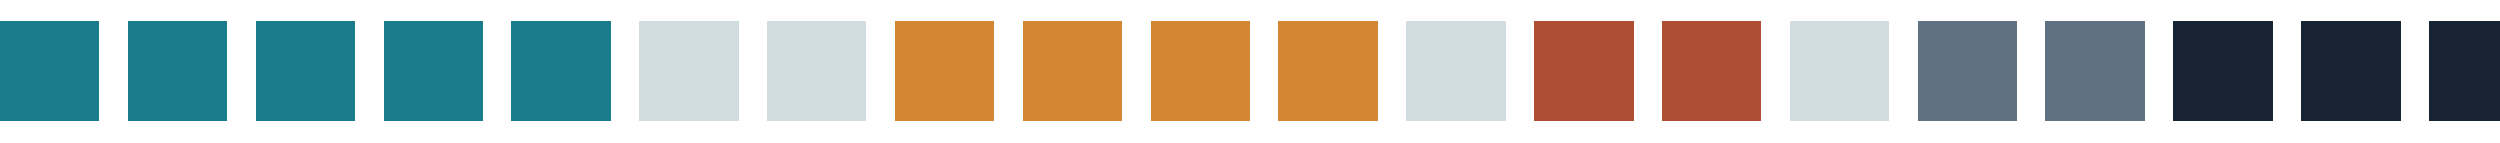
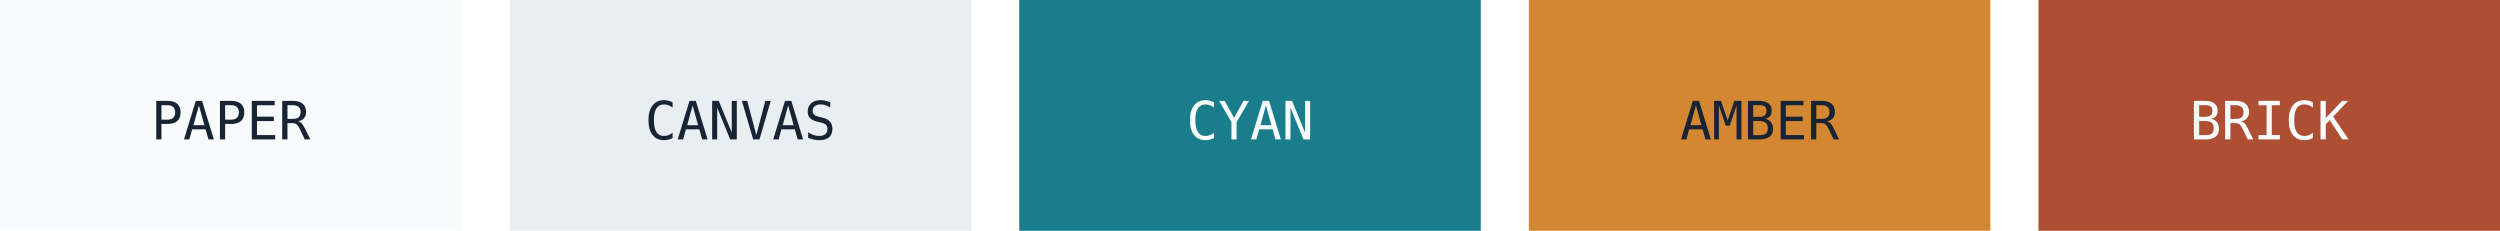
- <svg xmlns="http://www.w3.org/2000/svg" width="352" height="20" viewBox="0 0 352 20" role="img" aria-label="Pixel semantic color rail">
-   <g shape-rendering="crispEdges">
-     <rect x="0" y="3" width="14" height="14" fill="#197d8c" />
-     <rect x="18" y="3" width="14" height="14" fill="#197d8c" />
-     <rect x="36" y="3" width="14" height="14" fill="#197d8c" />
-     <rect x="54" y="3" width="14" height="14" fill="#197d8c" />
-     <rect x="72" y="3" width="14" height="14" fill="#197d8c" />
-     <rect x="90" y="3" width="14" height="14" fill="#d2dde2" />
-     <rect x="108" y="3" width="14" height="14" fill="#d2dde2" />
-     <rect x="126" y="3" width="14" height="14" fill="#d48732" />
-     <rect x="144" y="3" width="14" height="14" fill="#d48732" />
-     <rect x="162" y="3" width="14" height="14" fill="#d48732" />
-     <rect x="180" y="3" width="14" height="14" fill="#d48732" />
-     <rect x="198" y="3" width="14" height="14" fill="#d2dde2" />
-     <rect x="216" y="3" width="14" height="14" fill="#ae4e32" />
-     <rect x="234" y="3" width="14" height="14" fill="#ae4e32" />
-     <rect x="252" y="3" width="14" height="14" fill="#d2dde2" />
-     <rect x="270" y="3" width="14" height="14" fill="#607184" />
-     <rect x="288" y="3" width="14" height="14" fill="#607184" />
-     <rect x="306" y="3" width="14" height="14" fill="#182434" />
-     <rect x="324" y="3" width="14" height="14" fill="#182434" />
-     <rect x="342" y="3" width="10" height="14" fill="#182434" />
+ <svg xmlns="http://www.w3.org/2000/svg" width="520" height="48" viewBox="0 0 520 48" role="img" aria-label="Pixel palette: Paper, Canvas, Cyan, Amber, Brick">
+   <g font-family="ui-monospace, SFMono-Regular, Consolas, monospace" font-size="11" text-anchor="middle">
+     <path d="M0 0h96v48H0z" fill="#f8fbfc" />
+     <path d="M106 0h96v48h-96z" fill="#e8eef2" />
+     <path d="M212 0h96v48h-96z" fill="#197d8c" />
+     <path d="M318 0h96v48h-96z" fill="#d48732" />
+     <path d="M424 0h96v48h-96z" fill="#ae4e32" />
+     <g fill="#182434">
+       <text x="48" y="29">PAPER</text>
+       <text x="154" y="29">CANVAS</text>
+       <text x="366" y="29">AMBER</text>
+     </g>
+     <g fill="#f8fbfc">
+       <text x="260" y="29">CYAN</text>
+       <text x="472" y="29">BRICK</text>
+     </g>
  </g>
</svg>
